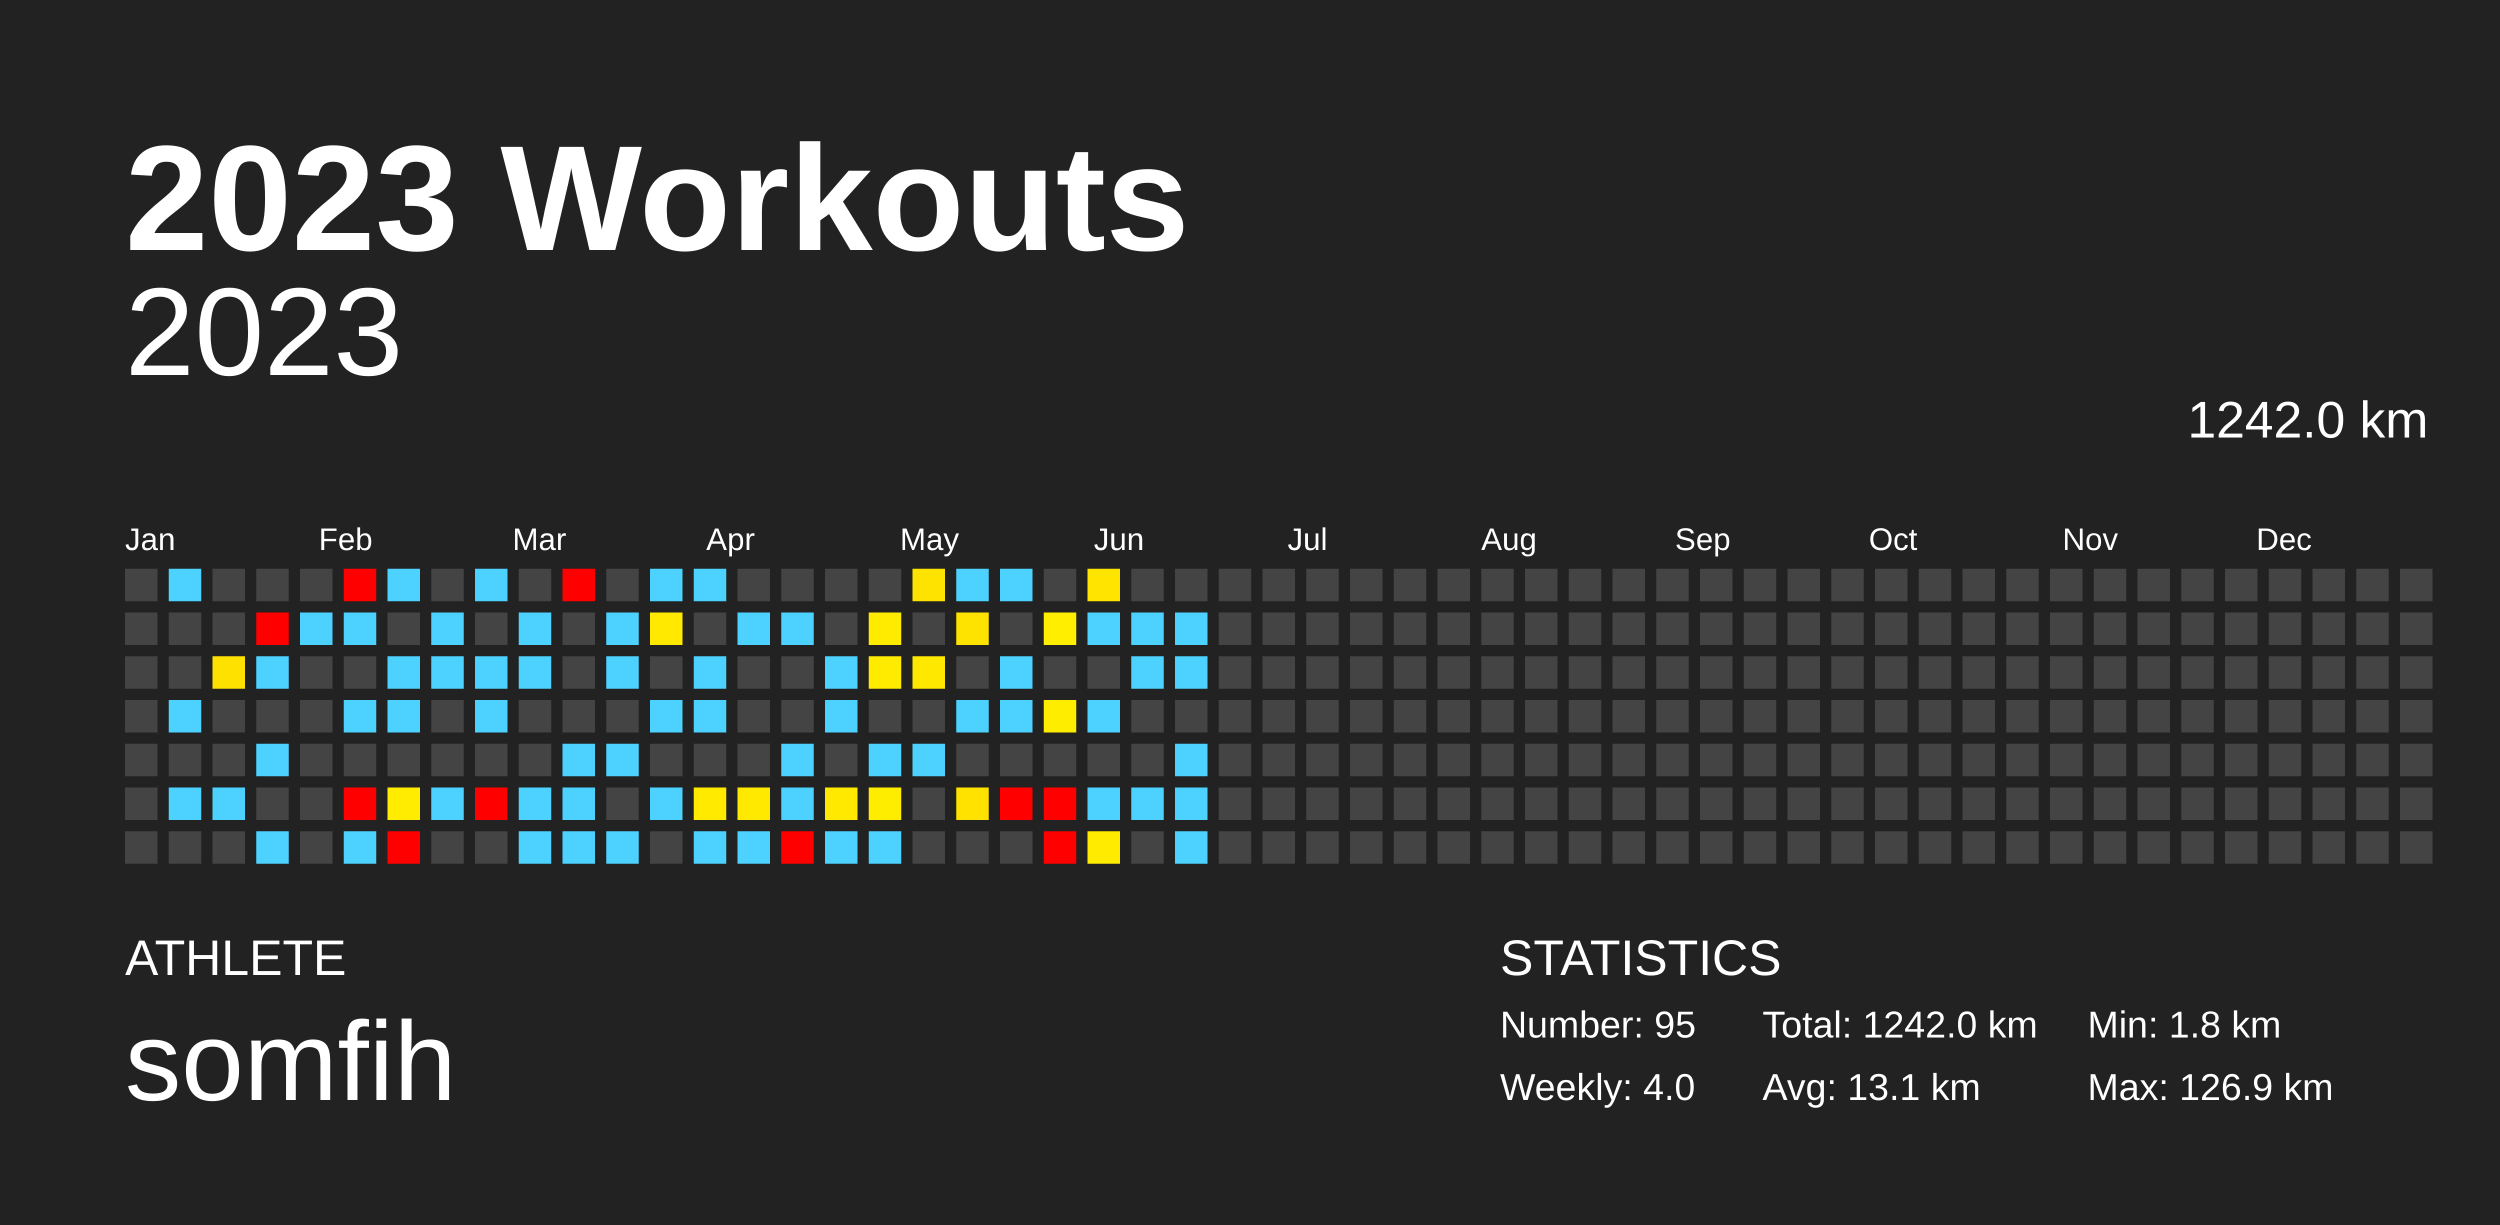
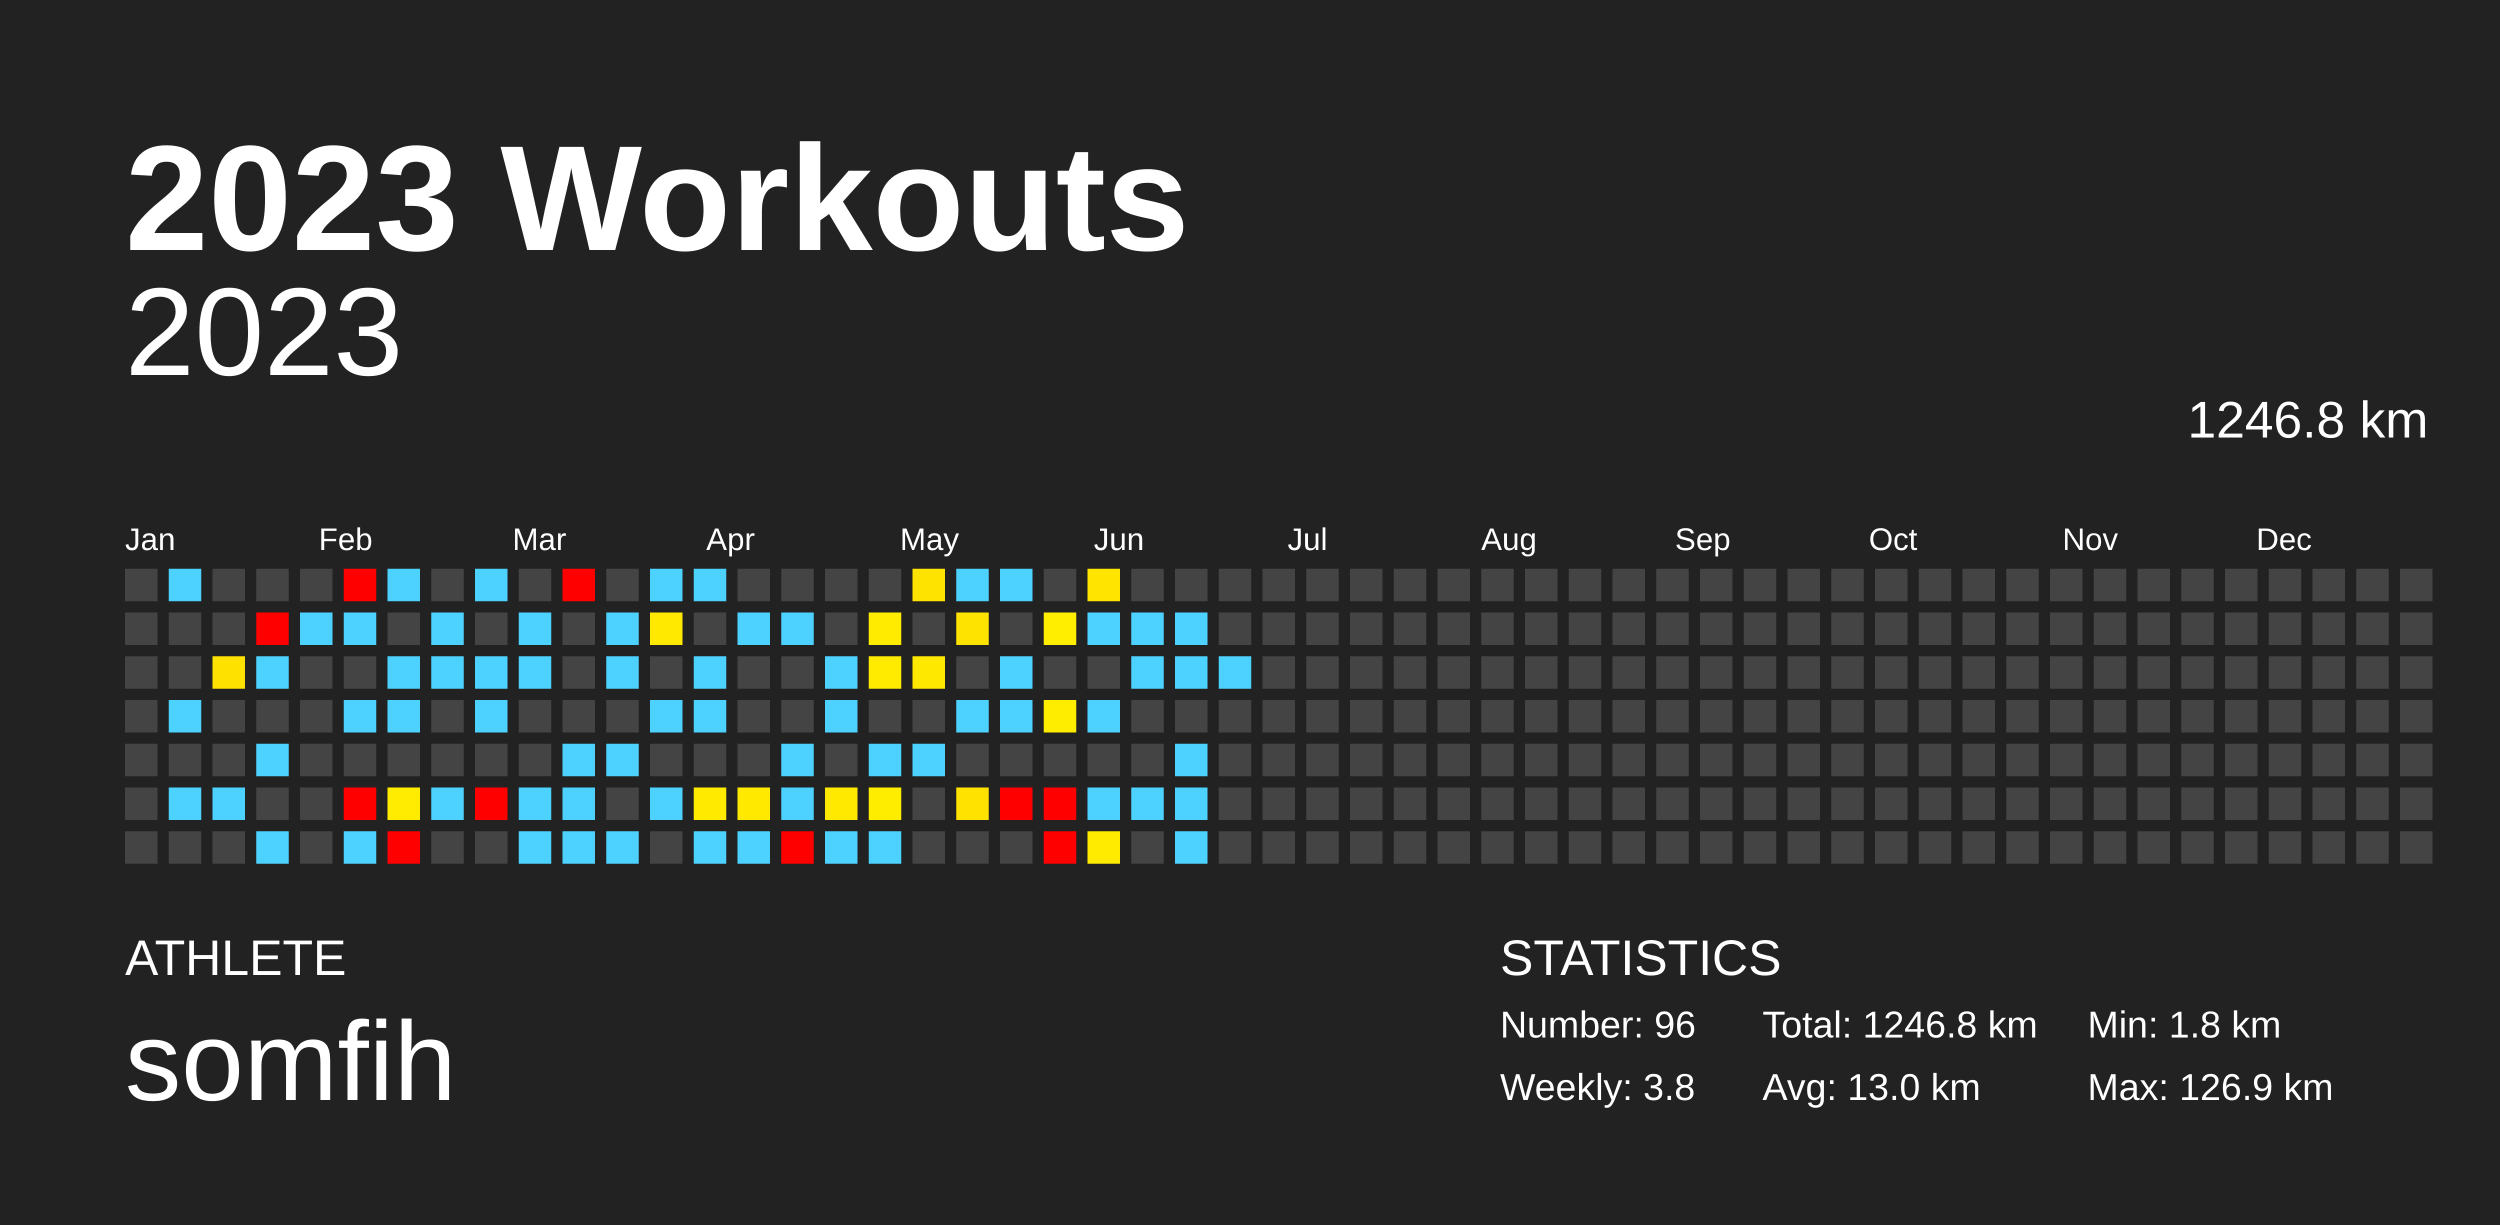
<svg xmlns="http://www.w3.org/2000/svg" baseProfile="full" height="98mm" version="1.1" viewBox="0,0,200,98" width="200mm">
  <defs />
  <rect fill="#222222" height="98" width="200" x="0" y="0" />
  <text fill="#FFFFFF" style="font-size:12px; font-family:Arial; font-weight:bold;" x="10" y="20">2023 Workouts</text>
  <text fill="#FFFFFF" style="font-size:4px; font-family:Arial" x="10" y="78">ATHLETE</text>
  <text fill="#FFFFFF" style="font-size:9px; font-family:Arial" x="10" y="88">somfih</text>
  <text fill="#FFFFFF" style="font-size:4px; font-family:Arial" x="120" y="78">STATISTICS</text>
-   <text fill="#FFFFFF" style="font-size:3px; font-family:Arial" x="120" y="83">Number: 95</text>
-   <text fill="#FFFFFF" style="font-size:3px; font-family:Arial" x="120" y="88">Weekly: 4.0</text>
-   <text fill="#FFFFFF" style="font-size:3px; font-family:Arial" x="141" y="83">Total: 1242.0 km</text>
-   <text fill="#FFFFFF" style="font-size:3px; font-family:Arial" x="141" y="88">Avg: 13.1 km</text>
+   <text fill="#FFFFFF" style="font-size:3px; font-family:Arial" x="120" y="83">Number: 96</text>
+   <text fill="#FFFFFF" style="font-size:3px; font-family:Arial" x="120" y="88">Weekly: 3.8</text>
+   <text fill="#FFFFFF" style="font-size:3px; font-family:Arial" x="141" y="83">Total: 1246.8 km</text>
+   <text fill="#FFFFFF" style="font-size:3px; font-family:Arial" x="141" y="88">Avg: 13.0 km</text>
  <text fill="#FFFFFF" style="font-size:3px; font-family:Arial" x="167" y="83">Min: 1.8 km</text>
  <text fill="#FFFFFF" style="font-size:3px; font-family:Arial" x="167" y="88">Max: 126.9 km</text>
  <text alignment-baseline="hanging" fill="#FFFFFF" style="font-size:10.0px; font-family:Arial;" x="10" y="30">2023</text>
-   <text alignment-baseline="hanging" fill="#FFFFFF" style="font-size:4.125px; font-family:Arial;" x="175" y="35">1242.0 km</text>
+   <text alignment-baseline="hanging" fill="#FFFFFF" style="font-size:4.125px; font-family:Arial;" x="175" y="35">1246.8 km</text>
  <text fill="#FFFFFF" style="font-size:2.5px; font-family:Arial" x="10.0" y="44">Jan</text>
  <text fill="#FFFFFF" style="font-size:2.5px; font-family:Arial" x="25.5" y="44">Feb</text>
  <text fill="#FFFFFF" style="font-size:2.5px; font-family:Arial" x="41.0" y="44">Mar</text>
  <text fill="#FFFFFF" style="font-size:2.5px; font-family:Arial" x="56.5" y="44">Apr</text>
  <text fill="#FFFFFF" style="font-size:2.5px; font-family:Arial" x="72.0" y="44">May</text>
  <text fill="#FFFFFF" style="font-size:2.5px; font-family:Arial" x="87.5" y="44">Jun</text>
  <text fill="#FFFFFF" style="font-size:2.5px; font-family:Arial" x="103.0" y="44">Jul</text>
  <text fill="#FFFFFF" style="font-size:2.5px; font-family:Arial" x="118.5" y="44">Aug</text>
  <text fill="#FFFFFF" style="font-size:2.5px; font-family:Arial" x="134.0" y="44">Sep</text>
  <text fill="#FFFFFF" style="font-size:2.5px; font-family:Arial" x="149.5" y="44">Oct</text>
  <text fill="#FFFFFF" style="font-size:2.5px; font-family:Arial" x="165.0" y="44">Nov</text>
  <text fill="#FFFFFF" style="font-size:2.5px; font-family:Arial" x="180.5" y="44">Dec</text>
  <rect fill="#444444" height="2.6" width="2.6" x="10.0" y="45.5" />
  <rect fill="#444444" height="2.6" width="2.6" x="10.0" y="49.0" />
  <rect fill="#444444" height="2.6" width="2.6" x="10.0" y="52.5" />
  <rect fill="#444444" height="2.6" width="2.6" x="10.0" y="56.0" />
  <rect fill="#444444" height="2.6" width="2.6" x="10.0" y="59.5" />
  <rect fill="#444444" height="2.6" width="2.6" x="10.0" y="63.0" />
  <rect fill="#444444" height="2.6" width="2.6" x="10.0" y="66.5" />
  <rect fill="#4dd2ff" height="2.6" width="2.6" x="13.5" y="45.5" />
  <rect fill="#444444" height="2.6" width="2.6" x="13.5" y="49.0" />
  <rect fill="#444444" height="2.6" width="2.6" x="13.5" y="52.5" />
  <rect fill="#4dd2ff" height="2.6" width="2.6" x="13.5" y="56.0" />
  <rect fill="#444444" height="2.6" width="2.6" x="13.5" y="59.5" />
  <rect fill="#4dd2ff" height="2.6" width="2.6" x="13.5" y="63.0" />
  <rect fill="#444444" height="2.6" width="2.6" x="13.5" y="66.5" />
  <rect fill="#444444" height="2.6" width="2.6" x="17.0" y="45.5" />
  <rect fill="#444444" height="2.6" width="2.6" x="17.0" y="49.0" />
  <rect fill="#ffe100" height="2.6" width="2.6" x="17.0" y="52.5" />
  <rect fill="#444444" height="2.6" width="2.6" x="17.0" y="56.0" />
  <rect fill="#444444" height="2.6" width="2.6" x="17.0" y="59.5" />
  <rect fill="#4dd2ff" height="2.6" width="2.6" x="17.0" y="63.0" />
  <rect fill="#444444" height="2.6" width="2.6" x="17.0" y="66.5" />
  <rect fill="#444444" height="2.6" width="2.6" x="20.5" y="45.5" />
  <rect fill="red" height="2.6" width="2.6" x="20.5" y="49.0" />
  <rect fill="#4dd2ff" height="2.6" width="2.6" x="20.5" y="52.5" />
  <rect fill="#444444" height="2.6" width="2.6" x="20.5" y="56.0" />
  <rect fill="#4dd2ff" height="2.6" width="2.6" x="20.5" y="59.5" />
  <rect fill="#444444" height="2.6" width="2.6" x="20.5" y="63.0" />
  <rect fill="#4dd2ff" height="2.6" width="2.6" x="20.5" y="66.5" />
  <rect fill="#444444" height="2.6" width="2.6" x="24.0" y="45.5" />
  <rect fill="#4dd2ff" height="2.6" width="2.6" x="24.0" y="49.0" />
  <rect fill="#444444" height="2.6" width="2.6" x="24.0" y="52.5" />
  <rect fill="#444444" height="2.6" width="2.6" x="24.0" y="56.0" />
  <rect fill="#444444" height="2.6" width="2.6" x="24.0" y="59.5" />
  <rect fill="#444444" height="2.6" width="2.6" x="24.0" y="63.0" />
  <rect fill="#444444" height="2.6" width="2.6" x="24.0" y="66.5" />
  <rect fill="red" height="2.6" width="2.6" x="27.5" y="45.5" />
  <rect fill="#4dd2ff" height="2.6" width="2.6" x="27.5" y="49.0" />
  <rect fill="#444444" height="2.6" width="2.6" x="27.5" y="52.5" />
  <rect fill="#4dd2ff" height="2.6" width="2.6" x="27.5" y="56.0" />
  <rect fill="#444444" height="2.6" width="2.6" x="27.5" y="59.5" />
  <rect fill="red" height="2.6" width="2.6" x="27.5" y="63.0" />
  <rect fill="#4dd2ff" height="2.6" width="2.6" x="27.5" y="66.5" />
  <rect fill="#4dd2ff" height="2.6" width="2.6" x="31.0" y="45.5" />
  <rect fill="#444444" height="2.6" width="2.6" x="31.0" y="49.0" />
  <rect fill="#4dd2ff" height="2.6" width="2.6" x="31.0" y="52.5" />
  <rect fill="#4dd2ff" height="2.6" width="2.6" x="31.0" y="56.0" />
  <rect fill="#444444" height="2.6" width="2.6" x="31.0" y="59.5" />
  <rect fill="#ffec00" height="2.6" width="2.6" x="31.0" y="63.0" />
  <rect fill="red" height="2.6" width="2.6" x="31.0" y="66.5" />
  <rect fill="#444444" height="2.6" width="2.6" x="34.5" y="45.5" />
  <rect fill="#4dd2ff" height="2.6" width="2.6" x="34.5" y="49.0" />
  <rect fill="#4dd2ff" height="2.6" width="2.6" x="34.5" y="52.5" />
  <rect fill="#444444" height="2.6" width="2.6" x="34.5" y="56.0" />
  <rect fill="#444444" height="2.6" width="2.6" x="34.5" y="59.5" />
  <rect fill="#4dd2ff" height="2.6" width="2.6" x="34.5" y="63.0" />
  <rect fill="#444444" height="2.6" width="2.6" x="34.5" y="66.5" />
  <rect fill="#4dd2ff" height="2.6" width="2.6" x="38.0" y="45.5" />
  <rect fill="#444444" height="2.6" width="2.6" x="38.0" y="49.0" />
  <rect fill="#4dd2ff" height="2.6" width="2.6" x="38.0" y="52.5" />
  <rect fill="#4dd2ff" height="2.6" width="2.6" x="38.0" y="56.0" />
  <rect fill="#444444" height="2.6" width="2.6" x="38.0" y="59.5" />
  <rect fill="red" height="2.6" width="2.6" x="38.0" y="63.0" />
  <rect fill="#444444" height="2.6" width="2.6" x="38.0" y="66.5" />
  <rect fill="#444444" height="2.6" width="2.6" x="41.5" y="45.5" />
  <rect fill="#4dd2ff" height="2.6" width="2.6" x="41.5" y="49.0" />
  <rect fill="#4dd2ff" height="2.6" width="2.6" x="41.5" y="52.5" />
  <rect fill="#444444" height="2.6" width="2.6" x="41.5" y="56.0" />
  <rect fill="#444444" height="2.6" width="2.6" x="41.5" y="59.5" />
  <rect fill="#4dd2ff" height="2.6" width="2.6" x="41.5" y="63.0" />
  <rect fill="#4dd2ff" height="2.6" width="2.6" x="41.5" y="66.5" />
  <rect fill="red" height="2.6" width="2.6" x="45.0" y="45.5" />
  <rect fill="#444444" height="2.6" width="2.6" x="45.0" y="49.0" />
  <rect fill="#444444" height="2.6" width="2.6" x="45.0" y="52.5" />
  <rect fill="#444444" height="2.6" width="2.6" x="45.0" y="56.0" />
  <rect fill="#4dd2ff" height="2.6" width="2.6" x="45.0" y="59.5" />
  <rect fill="#4dd2ff" height="2.6" width="2.6" x="45.0" y="63.0" />
  <rect fill="#4dd2ff" height="2.6" width="2.6" x="45.0" y="66.5" />
  <rect fill="#444444" height="2.6" width="2.6" x="48.5" y="45.5" />
  <rect fill="#4dd2ff" height="2.6" width="2.6" x="48.5" y="49.0" />
  <rect fill="#4dd2ff" height="2.6" width="2.6" x="48.5" y="52.5" />
  <rect fill="#444444" height="2.6" width="2.6" x="48.5" y="56.0" />
  <rect fill="#4dd2ff" height="2.6" width="2.6" x="48.5" y="59.5" />
  <rect fill="#444444" height="2.6" width="2.6" x="48.5" y="63.0" />
  <rect fill="#4dd2ff" height="2.6" width="2.6" x="48.5" y="66.5" />
  <rect fill="#4dd2ff" height="2.6" width="2.6" x="52.0" y="45.5" />
  <rect fill="#ffe900" height="2.6" width="2.6" x="52.0" y="49.0" />
  <rect fill="#444444" height="2.6" width="2.6" x="52.0" y="52.5" />
  <rect fill="#4dd2ff" height="2.6" width="2.6" x="52.0" y="56.0" />
  <rect fill="#444444" height="2.6" width="2.6" x="52.0" y="59.5" />
  <rect fill="#4dd2ff" height="2.6" width="2.6" x="52.0" y="63.0" />
  <rect fill="#444444" height="2.6" width="2.6" x="52.0" y="66.5" />
  <rect fill="#4dd2ff" height="2.6" width="2.6" x="55.5" y="45.5" />
  <rect fill="#444444" height="2.6" width="2.6" x="55.5" y="49.0" />
  <rect fill="#4dd2ff" height="2.6" width="2.6" x="55.5" y="52.5" />
  <rect fill="#4dd2ff" height="2.6" width="2.6" x="55.5" y="56.0" />
  <rect fill="#444444" height="2.6" width="2.6" x="55.5" y="59.5" />
  <rect fill="#ffea00" height="2.6" width="2.6" x="55.5" y="63.0" />
  <rect fill="#4dd2ff" height="2.6" width="2.6" x="55.5" y="66.5" />
  <rect fill="#444444" height="2.6" width="2.6" x="59.0" y="45.5" />
  <rect fill="#4dd2ff" height="2.6" width="2.6" x="59.0" y="49.0" />
  <rect fill="#444444" height="2.6" width="2.6" x="59.0" y="52.5" />
  <rect fill="#444444" height="2.6" width="2.6" x="59.0" y="56.0" />
  <rect fill="#444444" height="2.6" width="2.6" x="59.0" y="59.5" />
  <rect fill="#ffe900" height="2.6" width="2.6" x="59.0" y="63.0" />
  <rect fill="#4dd2ff" height="2.6" width="2.6" x="59.0" y="66.5" />
  <rect fill="#444444" height="2.6" width="2.6" x="62.5" y="45.5" />
  <rect fill="#4dd2ff" height="2.6" width="2.6" x="62.5" y="49.0" />
  <rect fill="#444444" height="2.6" width="2.6" x="62.5" y="52.5" />
  <rect fill="#444444" height="2.6" width="2.6" x="62.5" y="56.0" />
  <rect fill="#4dd2ff" height="2.6" width="2.6" x="62.5" y="59.5" />
  <rect fill="#4dd2ff" height="2.6" width="2.6" x="62.5" y="63.0" />
  <rect fill="red" height="2.6" width="2.6" x="62.5" y="66.5" />
  <rect fill="#444444" height="2.6" width="2.6" x="66.0" y="45.5" />
  <rect fill="#444444" height="2.6" width="2.6" x="66.0" y="49.0" />
  <rect fill="#4dd2ff" height="2.6" width="2.6" x="66.0" y="52.5" />
  <rect fill="#4dd2ff" height="2.6" width="2.6" x="66.0" y="56.0" />
  <rect fill="#444444" height="2.6" width="2.6" x="66.0" y="59.5" />
  <rect fill="#ffe900" height="2.6" width="2.6" x="66.0" y="63.0" />
  <rect fill="#4dd2ff" height="2.6" width="2.6" x="66.0" y="66.5" />
  <rect fill="#444444" height="2.6" width="2.6" x="69.5" y="45.5" />
  <rect fill="#ffeb00" height="2.6" width="2.6" x="69.5" y="49.0" />
  <rect fill="#ffeb00" height="2.6" width="2.6" x="69.5" y="52.5" />
  <rect fill="#444444" height="2.6" width="2.6" x="69.5" y="56.0" />
  <rect fill="#4dd2ff" height="2.6" width="2.6" x="69.5" y="59.5" />
  <rect fill="#ffed00" height="2.6" width="2.6" x="69.5" y="63.0" />
  <rect fill="#4dd2ff" height="2.6" width="2.6" x="69.5" y="66.5" />
  <rect fill="#ffe300" height="2.6" width="2.6" x="73.0" y="45.5" />
  <rect fill="#444444" height="2.6" width="2.6" x="73.0" y="49.0" />
  <rect fill="#ffe800" height="2.6" width="2.6" x="73.0" y="52.5" />
  <rect fill="#444444" height="2.6" width="2.6" x="73.0" y="56.0" />
  <rect fill="#4dd2ff" height="2.6" width="2.6" x="73.0" y="59.5" />
  <rect fill="#444444" height="2.6" width="2.6" x="73.0" y="63.0" />
  <rect fill="#444444" height="2.6" width="2.6" x="73.0" y="66.5" />
  <rect fill="#4dd2ff" height="2.6" width="2.6" x="76.5" y="45.5" />
  <rect fill="#ffe300" height="2.6" width="2.6" x="76.5" y="49.0" />
  <rect fill="#444444" height="2.6" width="2.6" x="76.5" y="52.5" />
  <rect fill="#4dd2ff" height="2.6" width="2.6" x="76.5" y="56.0" />
  <rect fill="#444444" height="2.6" width="2.6" x="76.5" y="59.5" />
  <rect fill="#ffe200" height="2.6" width="2.6" x="76.5" y="63.0" />
  <rect fill="#444444" height="2.6" width="2.6" x="76.5" y="66.5" />
  <rect fill="#4dd2ff" height="2.6" width="2.6" x="80.0" y="45.5" />
  <rect fill="#444444" height="2.6" width="2.6" x="80.0" y="49.0" />
  <rect fill="#4dd2ff" height="2.6" width="2.6" x="80.0" y="52.5" />
  <rect fill="#4dd2ff" height="2.6" width="2.6" x="80.0" y="56.0" />
  <rect fill="#444444" height="2.6" width="2.6" x="80.0" y="59.5" />
  <rect fill="red" height="2.6" width="2.6" x="80.0" y="63.0" />
  <rect fill="#444444" height="2.6" width="2.6" x="80.0" y="66.5" />
  <rect fill="#444444" height="2.6" width="2.6" x="83.5" y="45.5" />
  <rect fill="#ffee00" height="2.6" width="2.6" x="83.5" y="49.0" />
  <rect fill="#444444" height="2.6" width="2.6" x="83.5" y="52.5" />
  <rect fill="#ffed00" height="2.6" width="2.6" x="83.5" y="56.0" />
  <rect fill="#444444" height="2.6" width="2.6" x="83.5" y="59.5" />
  <rect fill="red" height="2.6" width="2.6" x="83.5" y="63.0" />
  <rect fill="red" height="2.6" width="2.6" x="83.5" y="66.5" />
  <rect fill="#ffe400" height="2.6" width="2.6" x="87.0" y="45.5" />
  <rect fill="#4dd2ff" height="2.6" width="2.6" x="87.0" y="49.0" />
  <rect fill="#444444" height="2.6" width="2.6" x="87.0" y="52.5" />
  <rect fill="#4dd2ff" height="2.6" width="2.6" x="87.0" y="56.0" />
  <rect fill="#444444" height="2.6" width="2.6" x="87.0" y="59.5" />
  <rect fill="#4dd2ff" height="2.6" width="2.6" x="87.0" y="63.0" />
  <rect fill="#ffeb00" height="2.6" width="2.6" x="87.0" y="66.5" />
  <rect fill="#444444" height="2.6" width="2.6" x="90.5" y="45.5" />
  <rect fill="#4dd2ff" height="2.6" width="2.6" x="90.5" y="49.0" />
  <rect fill="#4dd2ff" height="2.6" width="2.6" x="90.5" y="52.5" />
  <rect fill="#444444" height="2.6" width="2.6" x="90.5" y="56.0" />
  <rect fill="#444444" height="2.6" width="2.6" x="90.5" y="59.5" />
  <rect fill="#4dd2ff" height="2.6" width="2.6" x="90.5" y="63.0" />
  <rect fill="#444444" height="2.6" width="2.6" x="90.5" y="66.5" />
  <rect fill="#444444" height="2.6" width="2.6" x="94.0" y="45.5" />
  <rect fill="#4dd2ff" height="2.6" width="2.6" x="94.0" y="49.0" />
  <rect fill="#4dd2ff" height="2.6" width="2.6" x="94.0" y="52.5" />
  <rect fill="#444444" height="2.6" width="2.6" x="94.0" y="56.0" />
  <rect fill="#4dd2ff" height="2.6" width="2.6" x="94.0" y="59.5" />
  <rect fill="#4dd2ff" height="2.6" width="2.6" x="94.0" y="63.0" />
  <rect fill="#4dd2ff" height="2.6" width="2.6" x="94.0" y="66.5" />
  <rect fill="#444444" height="2.6" width="2.6" x="97.5" y="45.5" />
  <rect fill="#444444" height="2.6" width="2.6" x="97.5" y="49.0" />
-   <rect fill="#444444" height="2.6" width="2.6" x="97.5" y="52.5" />
+   <rect fill="#4dd2ff" height="2.6" width="2.6" x="97.5" y="52.5" />
  <rect fill="#444444" height="2.6" width="2.6" x="97.5" y="56.0" />
  <rect fill="#444444" height="2.6" width="2.6" x="97.5" y="59.5" />
  <rect fill="#444444" height="2.6" width="2.6" x="97.5" y="63.0" />
  <rect fill="#444444" height="2.6" width="2.6" x="97.5" y="66.5" />
  <rect fill="#444444" height="2.6" width="2.6" x="101.0" y="45.5" />
  <rect fill="#444444" height="2.6" width="2.6" x="101.0" y="49.0" />
  <rect fill="#444444" height="2.6" width="2.6" x="101.0" y="52.5" />
  <rect fill="#444444" height="2.6" width="2.6" x="101.0" y="56.0" />
  <rect fill="#444444" height="2.6" width="2.6" x="101.0" y="59.5" />
  <rect fill="#444444" height="2.6" width="2.6" x="101.0" y="63.0" />
  <rect fill="#444444" height="2.6" width="2.6" x="101.0" y="66.5" />
  <rect fill="#444444" height="2.6" width="2.6" x="104.5" y="45.5" />
  <rect fill="#444444" height="2.6" width="2.6" x="104.5" y="49.0" />
  <rect fill="#444444" height="2.6" width="2.6" x="104.5" y="52.5" />
  <rect fill="#444444" height="2.6" width="2.6" x="104.5" y="56.0" />
  <rect fill="#444444" height="2.6" width="2.6" x="104.5" y="59.5" />
  <rect fill="#444444" height="2.6" width="2.6" x="104.5" y="63.0" />
  <rect fill="#444444" height="2.6" width="2.6" x="104.5" y="66.5" />
  <rect fill="#444444" height="2.6" width="2.6" x="108.0" y="45.5" />
  <rect fill="#444444" height="2.6" width="2.6" x="108.0" y="49.0" />
  <rect fill="#444444" height="2.6" width="2.6" x="108.0" y="52.5" />
  <rect fill="#444444" height="2.6" width="2.6" x="108.0" y="56.0" />
  <rect fill="#444444" height="2.6" width="2.6" x="108.0" y="59.5" />
  <rect fill="#444444" height="2.6" width="2.6" x="108.0" y="63.0" />
  <rect fill="#444444" height="2.6" width="2.6" x="108.0" y="66.5" />
  <rect fill="#444444" height="2.6" width="2.6" x="111.5" y="45.5" />
  <rect fill="#444444" height="2.6" width="2.6" x="111.5" y="49.0" />
  <rect fill="#444444" height="2.6" width="2.6" x="111.5" y="52.5" />
  <rect fill="#444444" height="2.6" width="2.6" x="111.5" y="56.0" />
  <rect fill="#444444" height="2.6" width="2.6" x="111.5" y="59.5" />
  <rect fill="#444444" height="2.6" width="2.6" x="111.5" y="63.0" />
  <rect fill="#444444" height="2.6" width="2.6" x="111.5" y="66.5" />
  <rect fill="#444444" height="2.6" width="2.6" x="115.0" y="45.5" />
  <rect fill="#444444" height="2.6" width="2.6" x="115.0" y="49.0" />
  <rect fill="#444444" height="2.6" width="2.6" x="115.0" y="52.5" />
  <rect fill="#444444" height="2.6" width="2.6" x="115.0" y="56.0" />
  <rect fill="#444444" height="2.6" width="2.6" x="115.0" y="59.5" />
  <rect fill="#444444" height="2.6" width="2.6" x="115.0" y="63.0" />
  <rect fill="#444444" height="2.6" width="2.6" x="115.0" y="66.5" />
  <rect fill="#444444" height="2.6" width="2.6" x="118.5" y="45.5" />
  <rect fill="#444444" height="2.6" width="2.6" x="118.5" y="49.0" />
  <rect fill="#444444" height="2.6" width="2.6" x="118.5" y="52.5" />
  <rect fill="#444444" height="2.6" width="2.6" x="118.5" y="56.0" />
  <rect fill="#444444" height="2.6" width="2.6" x="118.5" y="59.5" />
  <rect fill="#444444" height="2.6" width="2.6" x="118.5" y="63.0" />
  <rect fill="#444444" height="2.6" width="2.6" x="118.5" y="66.5" />
  <rect fill="#444444" height="2.6" width="2.6" x="122.0" y="45.5" />
  <rect fill="#444444" height="2.6" width="2.6" x="122.0" y="49.0" />
  <rect fill="#444444" height="2.6" width="2.6" x="122.0" y="52.5" />
  <rect fill="#444444" height="2.6" width="2.6" x="122.0" y="56.0" />
  <rect fill="#444444" height="2.6" width="2.6" x="122.0" y="59.5" />
  <rect fill="#444444" height="2.6" width="2.6" x="122.0" y="63.0" />
  <rect fill="#444444" height="2.6" width="2.6" x="122.0" y="66.5" />
  <rect fill="#444444" height="2.6" width="2.6" x="125.5" y="45.5" />
  <rect fill="#444444" height="2.6" width="2.6" x="125.5" y="49.0" />
  <rect fill="#444444" height="2.6" width="2.6" x="125.5" y="52.5" />
  <rect fill="#444444" height="2.6" width="2.6" x="125.5" y="56.0" />
  <rect fill="#444444" height="2.6" width="2.6" x="125.5" y="59.5" />
  <rect fill="#444444" height="2.6" width="2.6" x="125.5" y="63.0" />
  <rect fill="#444444" height="2.6" width="2.6" x="125.5" y="66.5" />
  <rect fill="#444444" height="2.6" width="2.6" x="129.0" y="45.5" />
  <rect fill="#444444" height="2.6" width="2.6" x="129.0" y="49.0" />
  <rect fill="#444444" height="2.6" width="2.6" x="129.0" y="52.5" />
  <rect fill="#444444" height="2.6" width="2.6" x="129.0" y="56.0" />
  <rect fill="#444444" height="2.6" width="2.6" x="129.0" y="59.5" />
  <rect fill="#444444" height="2.6" width="2.6" x="129.0" y="63.0" />
  <rect fill="#444444" height="2.6" width="2.6" x="129.0" y="66.5" />
  <rect fill="#444444" height="2.6" width="2.6" x="132.5" y="45.5" />
  <rect fill="#444444" height="2.6" width="2.6" x="132.5" y="49.0" />
  <rect fill="#444444" height="2.6" width="2.6" x="132.5" y="52.5" />
  <rect fill="#444444" height="2.6" width="2.6" x="132.5" y="56.0" />
  <rect fill="#444444" height="2.6" width="2.6" x="132.5" y="59.5" />
  <rect fill="#444444" height="2.6" width="2.6" x="132.5" y="63.0" />
  <rect fill="#444444" height="2.6" width="2.6" x="132.5" y="66.5" />
  <rect fill="#444444" height="2.6" width="2.6" x="136.0" y="45.5" />
  <rect fill="#444444" height="2.6" width="2.6" x="136.0" y="49.0" />
  <rect fill="#444444" height="2.6" width="2.6" x="136.0" y="52.5" />
  <rect fill="#444444" height="2.6" width="2.6" x="136.0" y="56.0" />
  <rect fill="#444444" height="2.6" width="2.6" x="136.0" y="59.5" />
  <rect fill="#444444" height="2.6" width="2.6" x="136.0" y="63.0" />
  <rect fill="#444444" height="2.6" width="2.6" x="136.0" y="66.5" />
  <rect fill="#444444" height="2.6" width="2.6" x="139.5" y="45.5" />
  <rect fill="#444444" height="2.6" width="2.6" x="139.5" y="49.0" />
  <rect fill="#444444" height="2.6" width="2.6" x="139.5" y="52.5" />
  <rect fill="#444444" height="2.6" width="2.6" x="139.5" y="56.0" />
  <rect fill="#444444" height="2.6" width="2.6" x="139.5" y="59.5" />
  <rect fill="#444444" height="2.6" width="2.6" x="139.5" y="63.0" />
  <rect fill="#444444" height="2.6" width="2.6" x="139.5" y="66.5" />
  <rect fill="#444444" height="2.6" width="2.6" x="143.0" y="45.5" />
  <rect fill="#444444" height="2.6" width="2.6" x="143.0" y="49.0" />
  <rect fill="#444444" height="2.6" width="2.6" x="143.0" y="52.5" />
  <rect fill="#444444" height="2.6" width="2.6" x="143.0" y="56.0" />
  <rect fill="#444444" height="2.6" width="2.6" x="143.0" y="59.5" />
  <rect fill="#444444" height="2.6" width="2.6" x="143.0" y="63.0" />
  <rect fill="#444444" height="2.6" width="2.6" x="143.0" y="66.5" />
  <rect fill="#444444" height="2.6" width="2.6" x="146.5" y="45.5" />
  <rect fill="#444444" height="2.6" width="2.6" x="146.5" y="49.0" />
  <rect fill="#444444" height="2.6" width="2.6" x="146.5" y="52.5" />
  <rect fill="#444444" height="2.6" width="2.6" x="146.5" y="56.0" />
  <rect fill="#444444" height="2.6" width="2.6" x="146.5" y="59.5" />
  <rect fill="#444444" height="2.6" width="2.6" x="146.5" y="63.0" />
  <rect fill="#444444" height="2.6" width="2.6" x="146.5" y="66.5" />
  <rect fill="#444444" height="2.6" width="2.6" x="150.0" y="45.5" />
  <rect fill="#444444" height="2.6" width="2.6" x="150.0" y="49.0" />
  <rect fill="#444444" height="2.6" width="2.6" x="150.0" y="52.5" />
  <rect fill="#444444" height="2.6" width="2.6" x="150.0" y="56.0" />
  <rect fill="#444444" height="2.6" width="2.6" x="150.0" y="59.5" />
  <rect fill="#444444" height="2.6" width="2.6" x="150.0" y="63.0" />
  <rect fill="#444444" height="2.6" width="2.6" x="150.0" y="66.5" />
  <rect fill="#444444" height="2.6" width="2.6" x="153.5" y="45.5" />
  <rect fill="#444444" height="2.6" width="2.6" x="153.5" y="49.0" />
  <rect fill="#444444" height="2.6" width="2.6" x="153.5" y="52.5" />
  <rect fill="#444444" height="2.6" width="2.6" x="153.5" y="56.0" />
  <rect fill="#444444" height="2.6" width="2.6" x="153.5" y="59.5" />
  <rect fill="#444444" height="2.6" width="2.6" x="153.5" y="63.0" />
  <rect fill="#444444" height="2.6" width="2.6" x="153.5" y="66.5" />
  <rect fill="#444444" height="2.6" width="2.6" x="157.0" y="45.5" />
  <rect fill="#444444" height="2.6" width="2.6" x="157.0" y="49.0" />
  <rect fill="#444444" height="2.6" width="2.6" x="157.0" y="52.5" />
  <rect fill="#444444" height="2.6" width="2.6" x="157.0" y="56.0" />
  <rect fill="#444444" height="2.6" width="2.6" x="157.0" y="59.5" />
  <rect fill="#444444" height="2.6" width="2.6" x="157.0" y="63.0" />
  <rect fill="#444444" height="2.6" width="2.6" x="157.0" y="66.5" />
  <rect fill="#444444" height="2.6" width="2.6" x="160.5" y="45.5" />
  <rect fill="#444444" height="2.6" width="2.6" x="160.5" y="49.0" />
  <rect fill="#444444" height="2.6" width="2.6" x="160.5" y="52.5" />
  <rect fill="#444444" height="2.6" width="2.6" x="160.5" y="56.0" />
  <rect fill="#444444" height="2.6" width="2.6" x="160.5" y="59.5" />
  <rect fill="#444444" height="2.6" width="2.6" x="160.5" y="63.0" />
  <rect fill="#444444" height="2.6" width="2.6" x="160.5" y="66.5" />
  <rect fill="#444444" height="2.6" width="2.6" x="164.0" y="45.5" />
  <rect fill="#444444" height="2.6" width="2.6" x="164.0" y="49.0" />
  <rect fill="#444444" height="2.6" width="2.6" x="164.0" y="52.5" />
  <rect fill="#444444" height="2.6" width="2.6" x="164.0" y="56.0" />
  <rect fill="#444444" height="2.6" width="2.6" x="164.0" y="59.5" />
  <rect fill="#444444" height="2.6" width="2.6" x="164.0" y="63.0" />
  <rect fill="#444444" height="2.6" width="2.6" x="164.0" y="66.5" />
  <rect fill="#444444" height="2.6" width="2.6" x="167.5" y="45.5" />
  <rect fill="#444444" height="2.6" width="2.6" x="167.5" y="49.0" />
  <rect fill="#444444" height="2.6" width="2.6" x="167.5" y="52.5" />
  <rect fill="#444444" height="2.6" width="2.6" x="167.5" y="56.0" />
  <rect fill="#444444" height="2.6" width="2.6" x="167.5" y="59.5" />
  <rect fill="#444444" height="2.6" width="2.6" x="167.5" y="63.0" />
  <rect fill="#444444" height="2.6" width="2.6" x="167.5" y="66.5" />
  <rect fill="#444444" height="2.6" width="2.6" x="171.0" y="45.5" />
  <rect fill="#444444" height="2.6" width="2.6" x="171.0" y="49.0" />
  <rect fill="#444444" height="2.6" width="2.6" x="171.0" y="52.5" />
  <rect fill="#444444" height="2.6" width="2.6" x="171.0" y="56.0" />
  <rect fill="#444444" height="2.6" width="2.6" x="171.0" y="59.5" />
  <rect fill="#444444" height="2.6" width="2.6" x="171.0" y="63.0" />
  <rect fill="#444444" height="2.6" width="2.6" x="171.0" y="66.5" />
  <rect fill="#444444" height="2.6" width="2.6" x="174.5" y="45.5" />
  <rect fill="#444444" height="2.6" width="2.6" x="174.5" y="49.0" />
  <rect fill="#444444" height="2.6" width="2.6" x="174.5" y="52.5" />
  <rect fill="#444444" height="2.6" width="2.6" x="174.5" y="56.0" />
  <rect fill="#444444" height="2.6" width="2.6" x="174.5" y="59.5" />
  <rect fill="#444444" height="2.6" width="2.6" x="174.5" y="63.0" />
  <rect fill="#444444" height="2.6" width="2.6" x="174.5" y="66.5" />
  <rect fill="#444444" height="2.6" width="2.6" x="178.0" y="45.5" />
  <rect fill="#444444" height="2.6" width="2.6" x="178.0" y="49.0" />
  <rect fill="#444444" height="2.6" width="2.6" x="178.0" y="52.5" />
  <rect fill="#444444" height="2.6" width="2.6" x="178.0" y="56.0" />
  <rect fill="#444444" height="2.6" width="2.6" x="178.0" y="59.5" />
  <rect fill="#444444" height="2.6" width="2.6" x="178.0" y="63.0" />
  <rect fill="#444444" height="2.6" width="2.6" x="178.0" y="66.5" />
  <rect fill="#444444" height="2.6" width="2.6" x="181.5" y="45.5" />
  <rect fill="#444444" height="2.6" width="2.6" x="181.5" y="49.0" />
  <rect fill="#444444" height="2.6" width="2.6" x="181.5" y="52.5" />
  <rect fill="#444444" height="2.6" width="2.6" x="181.5" y="56.0" />
  <rect fill="#444444" height="2.6" width="2.6" x="181.5" y="59.5" />
  <rect fill="#444444" height="2.6" width="2.6" x="181.5" y="63.0" />
  <rect fill="#444444" height="2.6" width="2.6" x="181.5" y="66.5" />
  <rect fill="#444444" height="2.6" width="2.6" x="185.0" y="45.5" />
  <rect fill="#444444" height="2.6" width="2.6" x="185.0" y="49.0" />
  <rect fill="#444444" height="2.6" width="2.6" x="185.0" y="52.5" />
  <rect fill="#444444" height="2.6" width="2.6" x="185.0" y="56.0" />
  <rect fill="#444444" height="2.6" width="2.6" x="185.0" y="59.5" />
  <rect fill="#444444" height="2.6" width="2.6" x="185.0" y="63.0" />
  <rect fill="#444444" height="2.6" width="2.6" x="185.0" y="66.5" />
  <rect fill="#444444" height="2.6" width="2.6" x="188.5" y="45.5" />
  <rect fill="#444444" height="2.6" width="2.6" x="188.5" y="49.0" />
  <rect fill="#444444" height="2.6" width="2.6" x="188.5" y="52.5" />
  <rect fill="#444444" height="2.6" width="2.6" x="188.5" y="56.0" />
  <rect fill="#444444" height="2.6" width="2.6" x="188.5" y="59.5" />
  <rect fill="#444444" height="2.6" width="2.6" x="188.5" y="63.0" />
  <rect fill="#444444" height="2.6" width="2.6" x="188.5" y="66.5" />
  <rect fill="#444444" height="2.6" width="2.6" x="192.0" y="45.5" />
  <rect fill="#444444" height="2.6" width="2.6" x="192.0" y="49.0" />
  <rect fill="#444444" height="2.6" width="2.6" x="192.0" y="52.5" />
  <rect fill="#444444" height="2.6" width="2.6" x="192.0" y="56.0" />
  <rect fill="#444444" height="2.6" width="2.6" x="192.0" y="59.5" />
  <rect fill="#444444" height="2.6" width="2.6" x="192.0" y="63.0" />
  <rect fill="#444444" height="2.6" width="2.6" x="192.0" y="66.5" />
</svg>
